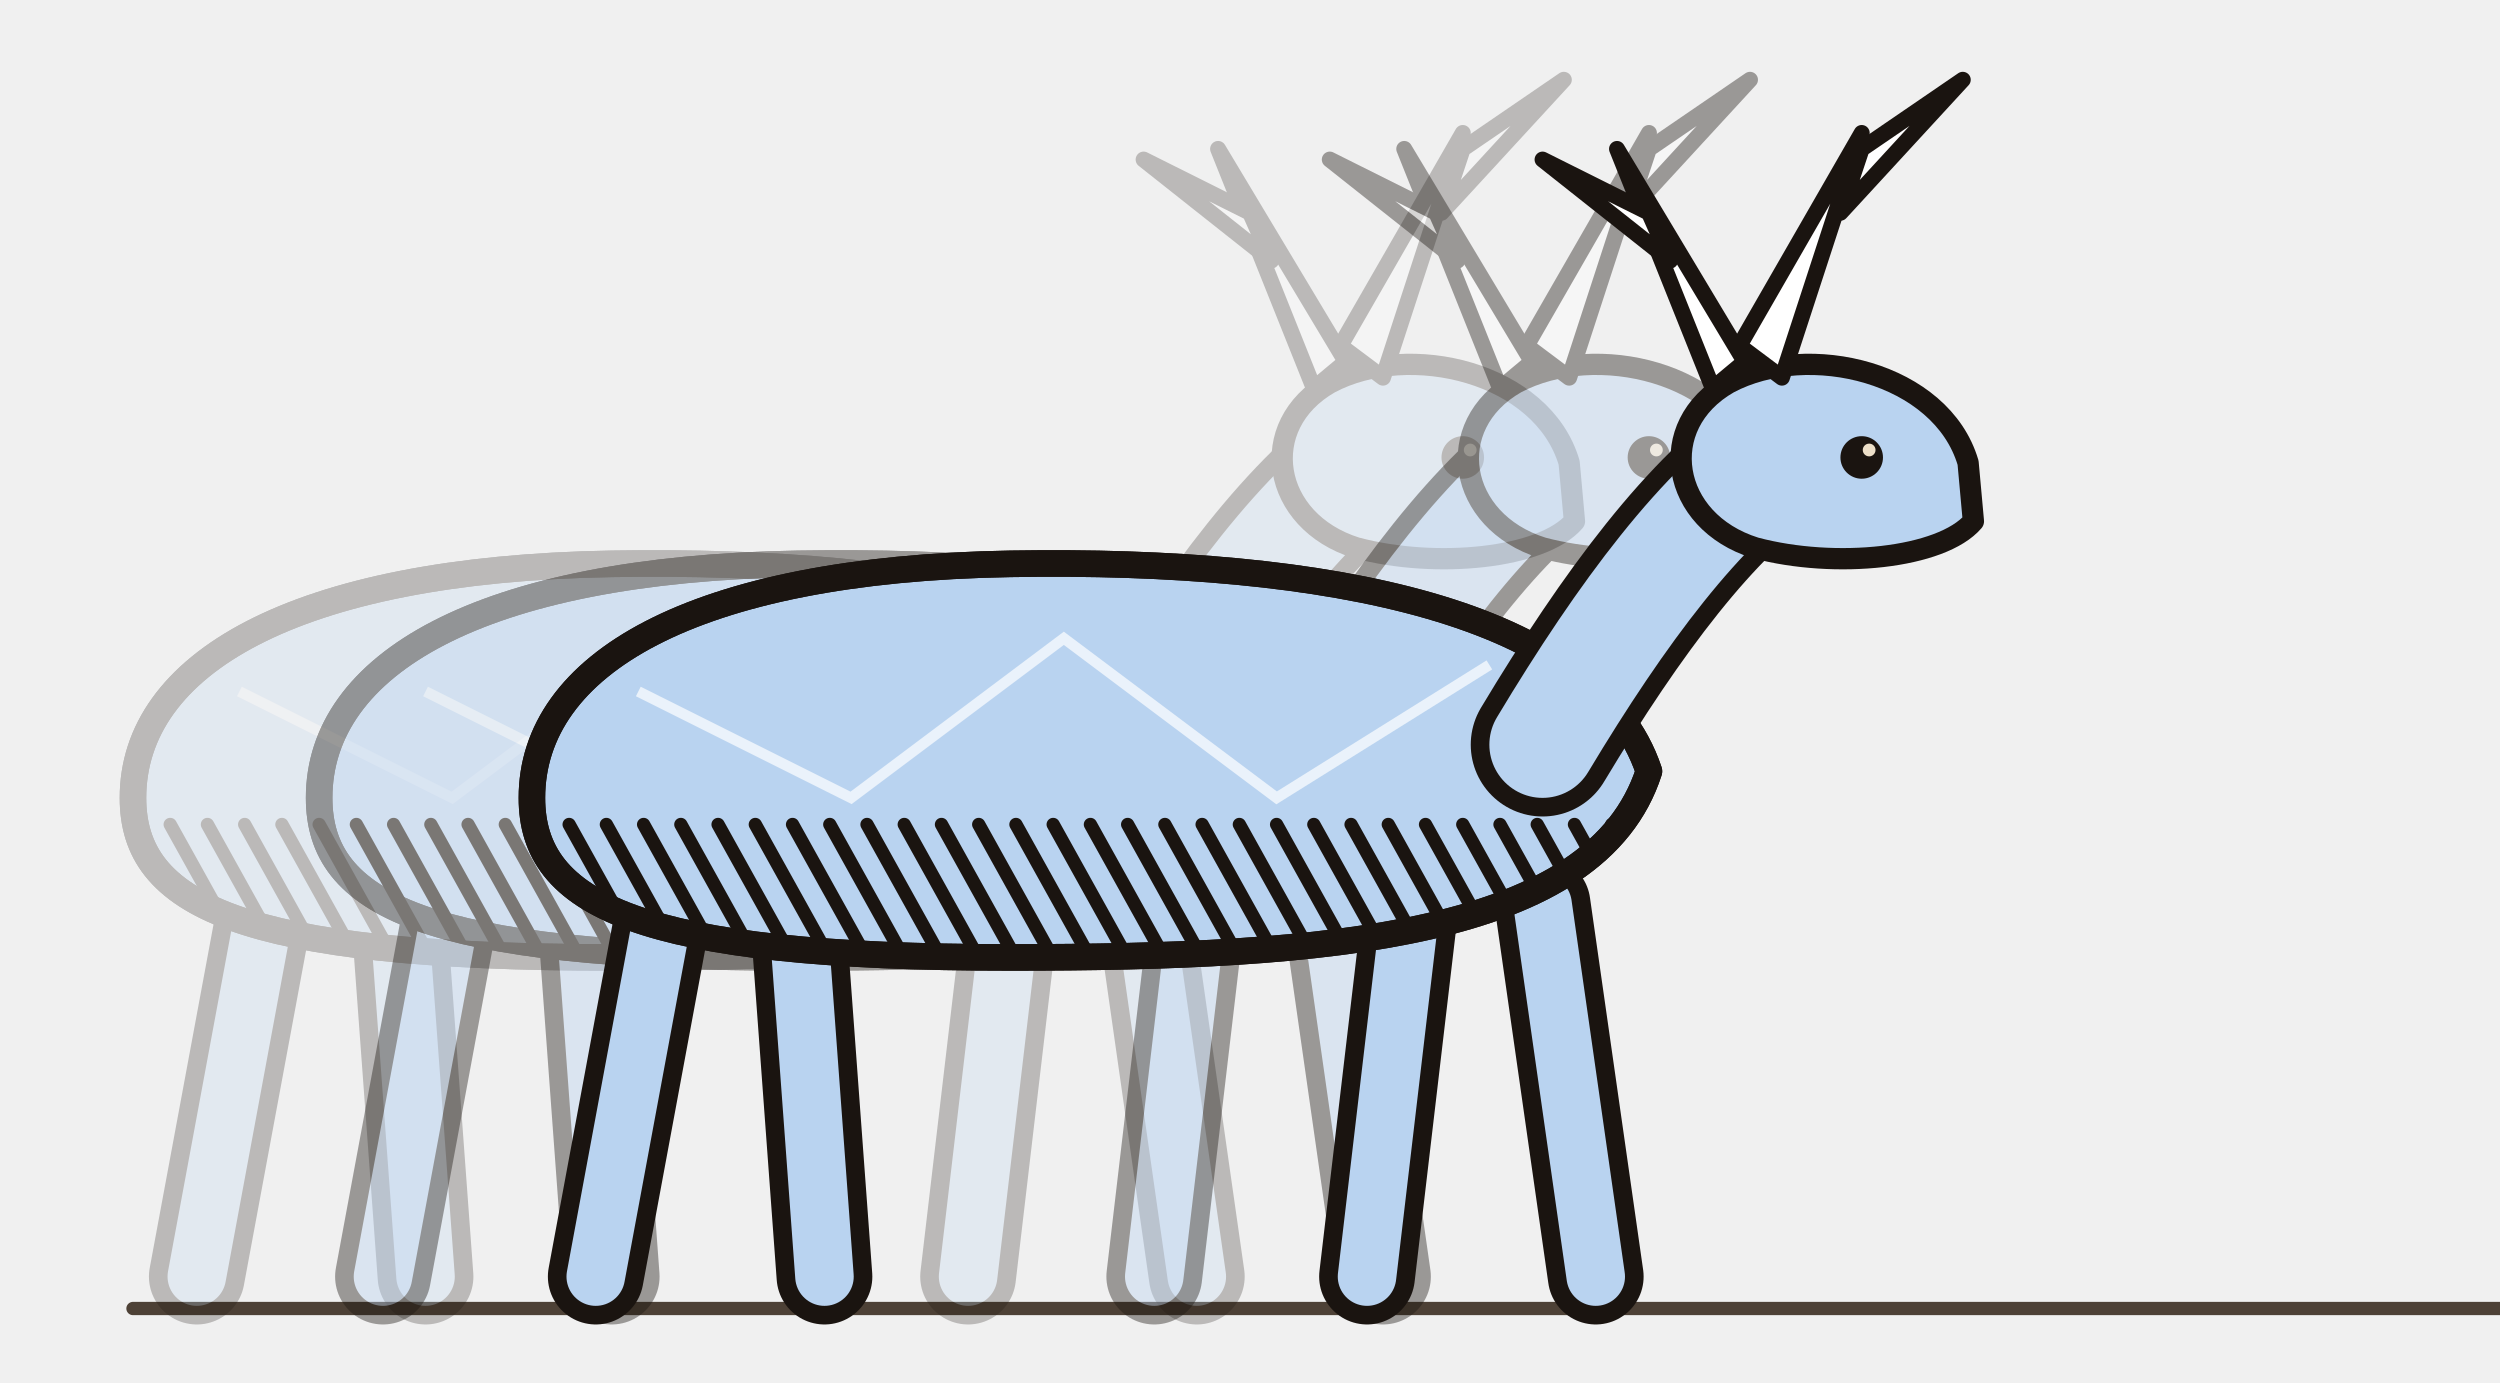
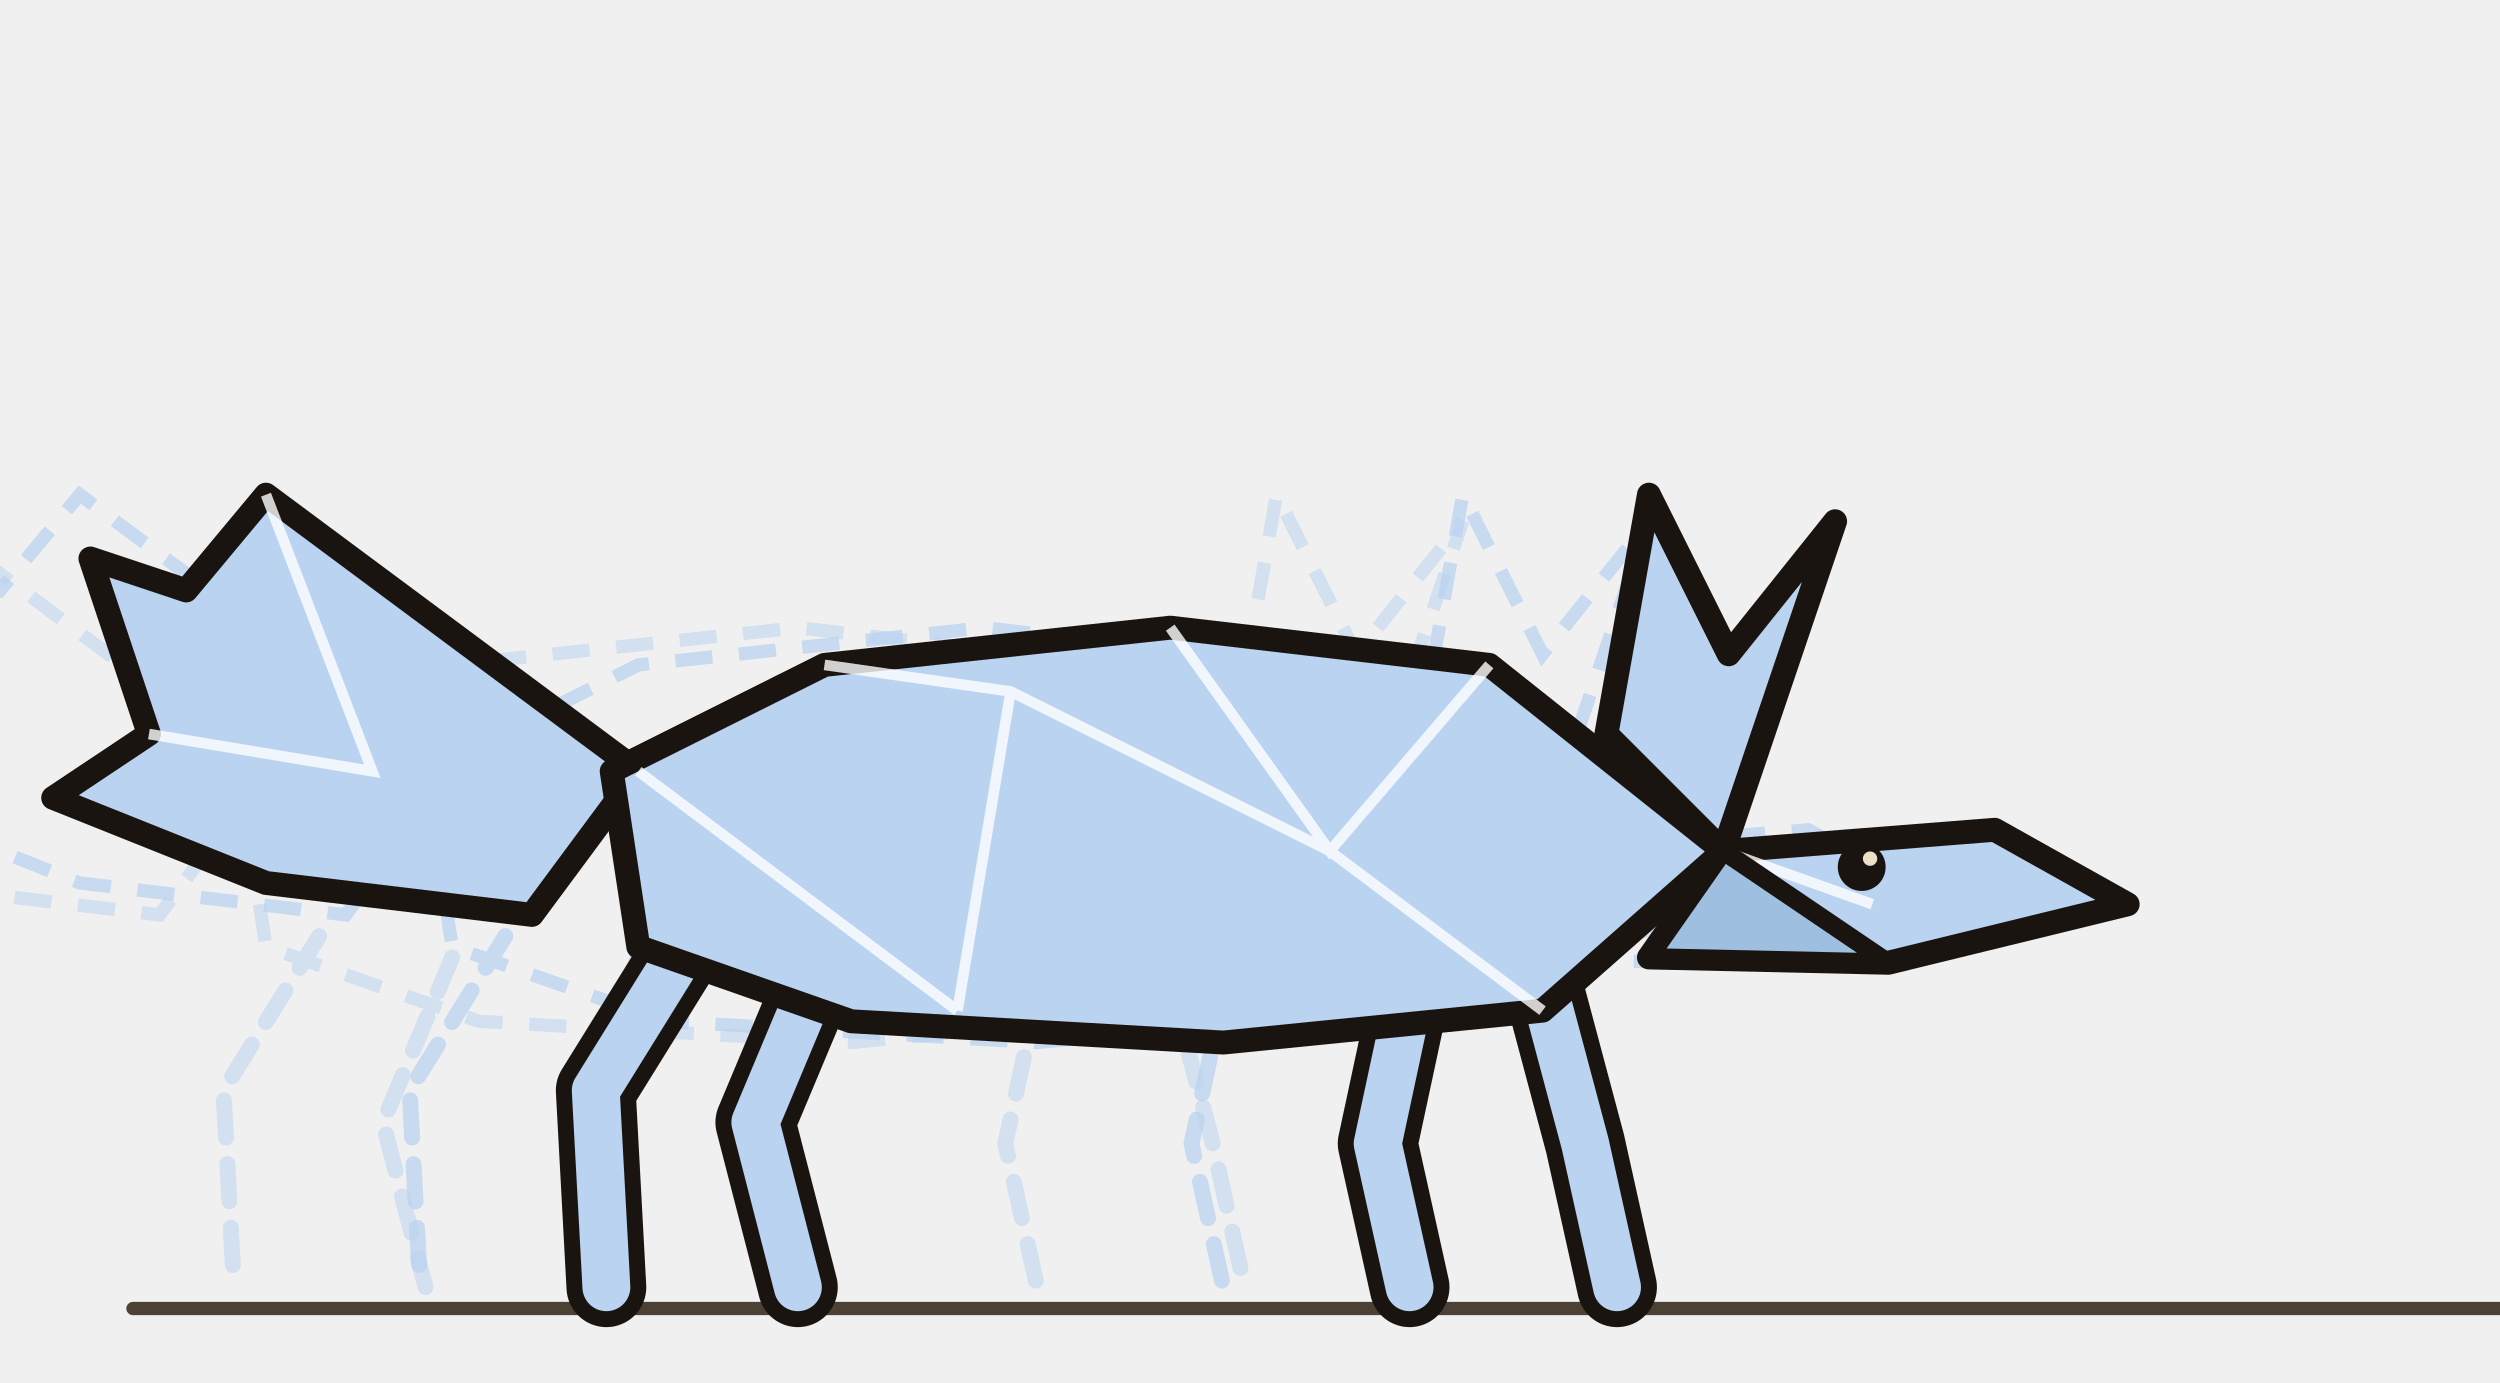
<svg xmlns="http://www.w3.org/2000/svg" viewBox="60 40 940 520" width="940" height="520">
  <g transform="translate(1060 0) scale(-1 1)">
    <path d="M60 532 H950" stroke="#4d4136" stroke-width="5" stroke-linecap="round" />
-     <g transform="translate(150 0)" opacity="0.25">
-       <path d="M420 380 L400 520" stroke="#1a1410" stroke-width="36" stroke-linecap="round" />
-       <path d="M420 380 L400 520" stroke="#b9d3f0" stroke-width="22" stroke-linecap="round" />
-       <path d="M470 384 L486 520" stroke="#1a1410" stroke-width="36" stroke-linecap="round" />
-       <path d="M470 384 L486 520" stroke="#b9d3f0" stroke-width="22" stroke-linecap="round" />
-       <path d="M700 384 L690 520" stroke="#1a1410" stroke-width="36" stroke-linecap="round" />
-       <path d="M700 384 L690 520" stroke="#b9d3f0" stroke-width="22" stroke-linecap="round" />
-       <path d="M750 380 L776 520" stroke="#1a1410" stroke-width="36" stroke-linecap="round" />
-       <path d="M750 380 L776 520" stroke="#b9d3f0" stroke-width="22" stroke-linecap="round" />
-       <clipPath id="c6">
-         <path d="M380 330 C400 270 500 250 620 252 C740 254 800 290 800 340 C800 380 760 400 620 400 C500 400 400 392 380 330 Z" />
-       </clipPath>
-       <path d="M380 330 C400 270 500 250 620 252 C740 254 800 290 800 340 C800 380 760 400 620 400 C500 400 400 392 380 330 Z" fill="#b9d3f0" stroke="#1a1410" stroke-width="10" stroke-linejoin="round" />
-       <path d="M380 350 l-30 54M394 350 l-30 54M408 350 l-30 54M422 350 l-30 54M436 350 l-30 54M450 350 l-30 54M464 350 l-30 54M478 350 l-30 54M492 350 l-30 54M506 350 l-30 54M520 350 l-30 54M534 350 l-30 54M548 350 l-30 54M562 350 l-30 54M576 350 l-30 54M590 350 l-30 54M604 350 l-30 54M618 350 l-30 54M632 350 l-30 54M646 350 l-30 54M660 350 l-30 54M674 350 l-30 54M688 350 l-30 54M702 350 l-30 54M716 350 l-30 54M730 350 l-30 54M744 350 l-30 54M758 350 l-30 54M772 350 l-30 54M786 350 l-30 54M800 350 l-30 54M814 350 l-30 54M828 350 l-30 54M842 350 l-30 54M856 350 l-30 54" stroke="#1a1410" stroke-width="5" stroke-linecap="round" clip-path="url(#c6)" />
-       <path d="M380 330 C400 270 500 250 620 252 C740 254 800 290 800 340 C800 380 760 400 620 400 C500 400 400 392 380 330 Z" fill="none" stroke="#1a1410" stroke-width="10" stroke-linejoin="round" />
-       <path d="M440 290 L520 340 L600 280 L680 340 L760 300" fill="none" stroke="#ffffff" stroke-width="4" opacity=".7" />
-       <path d="M420 320 C390 270 360 230 330 210" fill="none" stroke="#1a1410" stroke-width="54" stroke-linecap="round" />
-       <path d="M420 320 C390 270 360 230 330 210" fill="none" stroke="#b9d3f0" stroke-width="40" stroke-linecap="round" />
-       <path d="M260 214 C270 180 320 168 350 184 C378 200 372 236 340 246 C310 254 270 250 258 236 Z" fill="#b9d3f0" stroke="#1a1410" stroke-width="8" stroke-linejoin="round" />
-       <path d="M330 182 L300 90 L346 170 Z" fill="#ffffff" stroke="#1a1410" stroke-width="6" stroke-linejoin="round" />
-       <path d="M300 96 L262 70 L308 120 Z" fill="#ffffff" stroke="#1a1410" stroke-width="6" stroke-linejoin="round" />
-       <path d="M344 176 L392 96 L356 186 Z" fill="#ffffff" stroke="#1a1410" stroke-width="6" stroke-linejoin="round" />
-       <path d="M380 120 L420 100 L372 138 Z" fill="#ffffff" stroke="#1a1410" stroke-width="6" stroke-linejoin="round" />
-       <circle cx="300" cy="212" r="8" fill="#1a1410" />
-       <circle cx="297.2" cy="209.2" r="2.4" fill="#ecdfc8" />
+     <g transform="translate(140 0)" opacity="0.55">
+       <path d="M420 410 L404 470 L392 524" fill="none" stroke="#b9d3f0" stroke-width="6" stroke-linecap="round" stroke-linejoin="round" stroke-dasharray="14 10" />
+       <path d="M470 414 L482 470 L470 524" fill="none" stroke="#b9d3f0" stroke-width="6" stroke-linecap="round" stroke-linejoin="round" stroke-dasharray="14 10" />
+       <path d="M690 400 L716 462 L700 524" fill="none" stroke="#b9d3f0" stroke-width="6" stroke-linecap="round" stroke-linejoin="round" stroke-dasharray="14 10" />
+       <path d="M740 392 L776 450 L772 524" fill="none" stroke="#b9d3f0" stroke-width="6" stroke-linecap="round" stroke-linejoin="round" stroke-dasharray="14 10" />
+       <path d="M760 330 L900 226 L930 262 L966 250 L944 316 L980 340 L900 372 L800 384 Z" stroke="#b9d3f0" stroke-width="5" stroke-dasharray="14 10" fill="none" />
+       <path d="M352 360 L440 290 L560 276 L690 290 L770 330 L760 396 L680 424 L540 432 L420 420 Z" stroke="#b9d3f0" stroke-width="5" stroke-dasharray="14 10" fill="none" />
+       <path d="M352 360 L310 236 L350 286 L380 226 L396 316 Z M352 360 L250 352 L200 380 L290 402 L380 400 Z" stroke="#b9d3f0" stroke-width="5" stroke-dasharray="14 10" fill="none" />
    </g>
-     <g transform="translate(80 0)" opacity="0.4">
-       <path d="M420 380 L400 520" stroke="#1a1410" stroke-width="36" stroke-linecap="round" />
-       <path d="M420 380 L400 520" stroke="#b9d3f0" stroke-width="22" stroke-linecap="round" />
-       <path d="M470 384 L486 520" stroke="#1a1410" stroke-width="36" stroke-linecap="round" />
-       <path d="M470 384 L486 520" stroke="#b9d3f0" stroke-width="22" stroke-linecap="round" />
-       <path d="M700 384 L690 520" stroke="#1a1410" stroke-width="36" stroke-linecap="round" />
-       <path d="M700 384 L690 520" stroke="#b9d3f0" stroke-width="22" stroke-linecap="round" />
-       <path d="M750 380 L776 520" stroke="#1a1410" stroke-width="36" stroke-linecap="round" />
-       <path d="M750 380 L776 520" stroke="#b9d3f0" stroke-width="22" stroke-linecap="round" />
-       <clipPath id="c7">
-         <path d="M380 330 C400 270 500 250 620 252 C740 254 800 290 800 340 C800 380 760 400 620 400 C500 400 400 392 380 330 Z" />
-       </clipPath>
-       <path d="M380 330 C400 270 500 250 620 252 C740 254 800 290 800 340 C800 380 760 400 620 400 C500 400 400 392 380 330 Z" fill="#b9d3f0" stroke="#1a1410" stroke-width="10" stroke-linejoin="round" />
-       <path d="M380 350 l-30 54M394 350 l-30 54M408 350 l-30 54M422 350 l-30 54M436 350 l-30 54M450 350 l-30 54M464 350 l-30 54M478 350 l-30 54M492 350 l-30 54M506 350 l-30 54M520 350 l-30 54M534 350 l-30 54M548 350 l-30 54M562 350 l-30 54M576 350 l-30 54M590 350 l-30 54M604 350 l-30 54M618 350 l-30 54M632 350 l-30 54M646 350 l-30 54M660 350 l-30 54M674 350 l-30 54M688 350 l-30 54M702 350 l-30 54M716 350 l-30 54M730 350 l-30 54M744 350 l-30 54M758 350 l-30 54M772 350 l-30 54M786 350 l-30 54M800 350 l-30 54M814 350 l-30 54M828 350 l-30 54M842 350 l-30 54M856 350 l-30 54" stroke="#1a1410" stroke-width="5" stroke-linecap="round" clip-path="url(#c7)" />
-       <path d="M380 330 C400 270 500 250 620 252 C740 254 800 290 800 340 C800 380 760 400 620 400 C500 400 400 392 380 330 Z" fill="none" stroke="#1a1410" stroke-width="10" stroke-linejoin="round" />
-       <path d="M440 290 L520 340 L600 280 L680 340 L760 300" fill="none" stroke="#ffffff" stroke-width="4" opacity=".7" />
-       <path d="M420 320 C390 270 360 230 330 210" fill="none" stroke="#1a1410" stroke-width="54" stroke-linecap="round" />
-       <path d="M420 320 C390 270 360 230 330 210" fill="none" stroke="#b9d3f0" stroke-width="40" stroke-linecap="round" />
-       <path d="M260 214 C270 180 320 168 350 184 C378 200 372 236 340 246 C310 254 270 250 258 236 Z" fill="#b9d3f0" stroke="#1a1410" stroke-width="8" stroke-linejoin="round" />
-       <path d="M330 182 L300 90 L346 170 Z" fill="#ffffff" stroke="#1a1410" stroke-width="6" stroke-linejoin="round" />
-       <path d="M300 96 L262 70 L308 120 Z" fill="#ffffff" stroke="#1a1410" stroke-width="6" stroke-linejoin="round" />
-       <path d="M344 176 L392 96 L356 186 Z" fill="#ffffff" stroke="#1a1410" stroke-width="6" stroke-linejoin="round" />
-       <path d="M380 120 L420 100 L372 138 Z" fill="#ffffff" stroke="#1a1410" stroke-width="6" stroke-linejoin="round" />
-       <circle cx="300" cy="212" r="8" fill="#1a1410" />
-       <circle cx="297.2" cy="209.2" r="2.4" fill="#ecdfc8" />
+     <g transform="translate(70 0)" opacity="0.75">
+       <path d="M420 410 L404 470 L392 524" fill="none" stroke="#b9d3f0" stroke-width="6" stroke-linecap="round" stroke-linejoin="round" stroke-dasharray="14 10" />
+       <path d="M470 414 L482 470 L470 524" fill="none" stroke="#b9d3f0" stroke-width="6" stroke-linecap="round" stroke-linejoin="round" stroke-dasharray="14 10" />
+       <path d="M690 400 L716 462 L700 524" fill="none" stroke="#b9d3f0" stroke-width="6" stroke-linecap="round" stroke-linejoin="round" stroke-dasharray="14 10" />
+       <path d="M740 392 L776 450 L772 524" fill="none" stroke="#b9d3f0" stroke-width="6" stroke-linecap="round" stroke-linejoin="round" stroke-dasharray="14 10" />
+       <path d="M760 330 L900 226 L930 262 L966 250 L944 316 L980 340 L900 372 L800 384 Z" stroke="#b9d3f0" stroke-width="5" stroke-dasharray="14 10" fill="none" />
+       <path d="M352 360 L440 290 L560 276 L690 290 L770 330 L760 396 L680 424 L540 432 L420 420 Z" stroke="#b9d3f0" stroke-width="5" stroke-dasharray="14 10" fill="none" />
+       <path d="M352 360 L310 236 L350 286 L380 226 L396 316 Z M352 360 L250 352 L200 380 L290 402 L380 400 Z" stroke="#b9d3f0" stroke-width="5" stroke-dasharray="14 10" fill="none" />
    </g>
    <g transform="translate(0 0)" opacity="1">
-       <path d="M420 380 L400 520" stroke="#1a1410" stroke-width="36" stroke-linecap="round" />
-       <path d="M420 380 L400 520" stroke="#b9d3f0" stroke-width="22" stroke-linecap="round" />
-       <path d="M470 384 L486 520" stroke="#1a1410" stroke-width="36" stroke-linecap="round" />
-       <path d="M470 384 L486 520" stroke="#b9d3f0" stroke-width="22" stroke-linecap="round" />
-       <path d="M700 384 L690 520" stroke="#1a1410" stroke-width="36" stroke-linecap="round" />
-       <path d="M700 384 L690 520" stroke="#b9d3f0" stroke-width="22" stroke-linecap="round" />
-       <path d="M750 380 L776 520" stroke="#1a1410" stroke-width="36" stroke-linecap="round" />
-       <path d="M750 380 L776 520" stroke="#b9d3f0" stroke-width="22" stroke-linecap="round" />
-       <clipPath id="c8">
-         <path d="M380 330 C400 270 500 250 620 252 C740 254 800 290 800 340 C800 380 760 400 620 400 C500 400 400 392 380 330 Z" />
-       </clipPath>
-       <path d="M380 330 C400 270 500 250 620 252 C740 254 800 290 800 340 C800 380 760 400 620 400 C500 400 400 392 380 330 Z" fill="#b9d3f0" stroke="#1a1410" stroke-width="10" stroke-linejoin="round" />
-       <path d="M380 350 l-30 54M394 350 l-30 54M408 350 l-30 54M422 350 l-30 54M436 350 l-30 54M450 350 l-30 54M464 350 l-30 54M478 350 l-30 54M492 350 l-30 54M506 350 l-30 54M520 350 l-30 54M534 350 l-30 54M548 350 l-30 54M562 350 l-30 54M576 350 l-30 54M590 350 l-30 54M604 350 l-30 54M618 350 l-30 54M632 350 l-30 54M646 350 l-30 54M660 350 l-30 54M674 350 l-30 54M688 350 l-30 54M702 350 l-30 54M716 350 l-30 54M730 350 l-30 54M744 350 l-30 54M758 350 l-30 54M772 350 l-30 54M786 350 l-30 54M800 350 l-30 54M814 350 l-30 54M828 350 l-30 54M842 350 l-30 54M856 350 l-30 54" stroke="#1a1410" stroke-width="5" stroke-linecap="round" clip-path="url(#c8)" />
-       <path d="M380 330 C400 270 500 250 620 252 C740 254 800 290 800 340 C800 380 760 400 620 400 C500 400 400 392 380 330 Z" fill="none" stroke="#1a1410" stroke-width="10" stroke-linejoin="round" />
-       <path d="M440 290 L520 340 L600 280 L680 340 L760 300" fill="none" stroke="#ffffff" stroke-width="4" opacity=".7" />
-       <path d="M420 320 C390 270 360 230 330 210" fill="none" stroke="#1a1410" stroke-width="54" stroke-linecap="round" />
-       <path d="M420 320 C390 270 360 230 330 210" fill="none" stroke="#b9d3f0" stroke-width="40" stroke-linecap="round" />
-       <path d="M260 214 C270 180 320 168 350 184 C378 200 372 236 340 246 C310 254 270 250 258 236 Z" fill="#b9d3f0" stroke="#1a1410" stroke-width="8" stroke-linejoin="round" />
-       <path d="M330 182 L300 90 L346 170 Z" fill="#ffffff" stroke="#1a1410" stroke-width="6" stroke-linejoin="round" />
-       <path d="M300 96 L262 70 L308 120 Z" fill="#ffffff" stroke="#1a1410" stroke-width="6" stroke-linejoin="round" />
-       <path d="M344 176 L392 96 L356 186 Z" fill="#ffffff" stroke="#1a1410" stroke-width="6" stroke-linejoin="round" />
-       <path d="M380 120 L420 100 L372 138 Z" fill="#ffffff" stroke="#1a1410" stroke-width="6" stroke-linejoin="round" />
-       <circle cx="300" cy="212" r="8" fill="#1a1410" />
-       <circle cx="297.2" cy="209.2" r="2.4" fill="#ecdfc8" />
+       <path d="M420 410 L404 470 L392 524" fill="none" stroke="#1a1410" stroke-width="30" stroke-linecap="round" stroke-linejoin="round" />
+       <path d="M420 410 L404 470 L392 524" fill="none" stroke="#b9d3f0" stroke-width="18" stroke-linecap="round" stroke-linejoin="round" />
+       <path d="M470 414 L482 470 L470 524" fill="none" stroke="#1a1410" stroke-width="30" stroke-linecap="round" stroke-linejoin="round" />
+       <path d="M470 414 L482 470 L470 524" fill="none" stroke="#b9d3f0" stroke-width="18" stroke-linecap="round" stroke-linejoin="round" />
+       <path d="M690 400 L716 462 L700 524" fill="none" stroke="#1a1410" stroke-width="30" stroke-linecap="round" stroke-linejoin="round" />
+       <path d="M690 400 L716 462 L700 524" fill="none" stroke="#b9d3f0" stroke-width="18" stroke-linecap="round" stroke-linejoin="round" />
+       <path d="M740 392 L776 450 L772 524" fill="none" stroke="#1a1410" stroke-width="30" stroke-linecap="round" stroke-linejoin="round" />
+       <path d="M740 392 L776 450 L772 524" fill="none" stroke="#b9d3f0" stroke-width="18" stroke-linecap="round" stroke-linejoin="round" />
+       <path d="M760 330 L900 226 L930 262 L966 250 L944 316 L980 340 L900 372 L800 384 Z" fill="#b9d3f0" stroke="#1a1410" stroke-width="9" stroke-linejoin="round" />
+       <path d="M352 360 L440 290 L560 276 L690 290 L770 330 L760 396 L680 424 L540 432 L420 420 Z" fill="#b9d3f0" stroke="#1a1410" stroke-width="9" stroke-linejoin="round" />
+       <path d="M352 360 L310 236 L350 286 L380 226 L396 316 Z M352 360 L250 352 L200 380 L290 402 L380 400 Z" fill="#b9d3f0" stroke="#1a1410" stroke-width="9" stroke-linejoin="round" />
+       <path d="M440 290 L500 360 L560 276 M500 360 L620 300 L690 290 M620 300 L640 420 M500 360 L420 420 M760 330 L640 420 M900 226 L860 330 L944 316 M352 360 L296 380" fill="none" stroke="#ffffff" stroke-width="4" opacity=".8" />
+       <path d="M352 360 L380 400 L290 402 Z" fill="#9fbfe0" stroke="#1a1410" stroke-width="7" stroke-linejoin="round" />
+       <circle cx="300" cy="366" r="9" fill="#1a1410" />
+       <circle cx="296.85" cy="362.85" r="2.7" fill="#ecdfc8" />
    </g>
  </g>
</svg>
